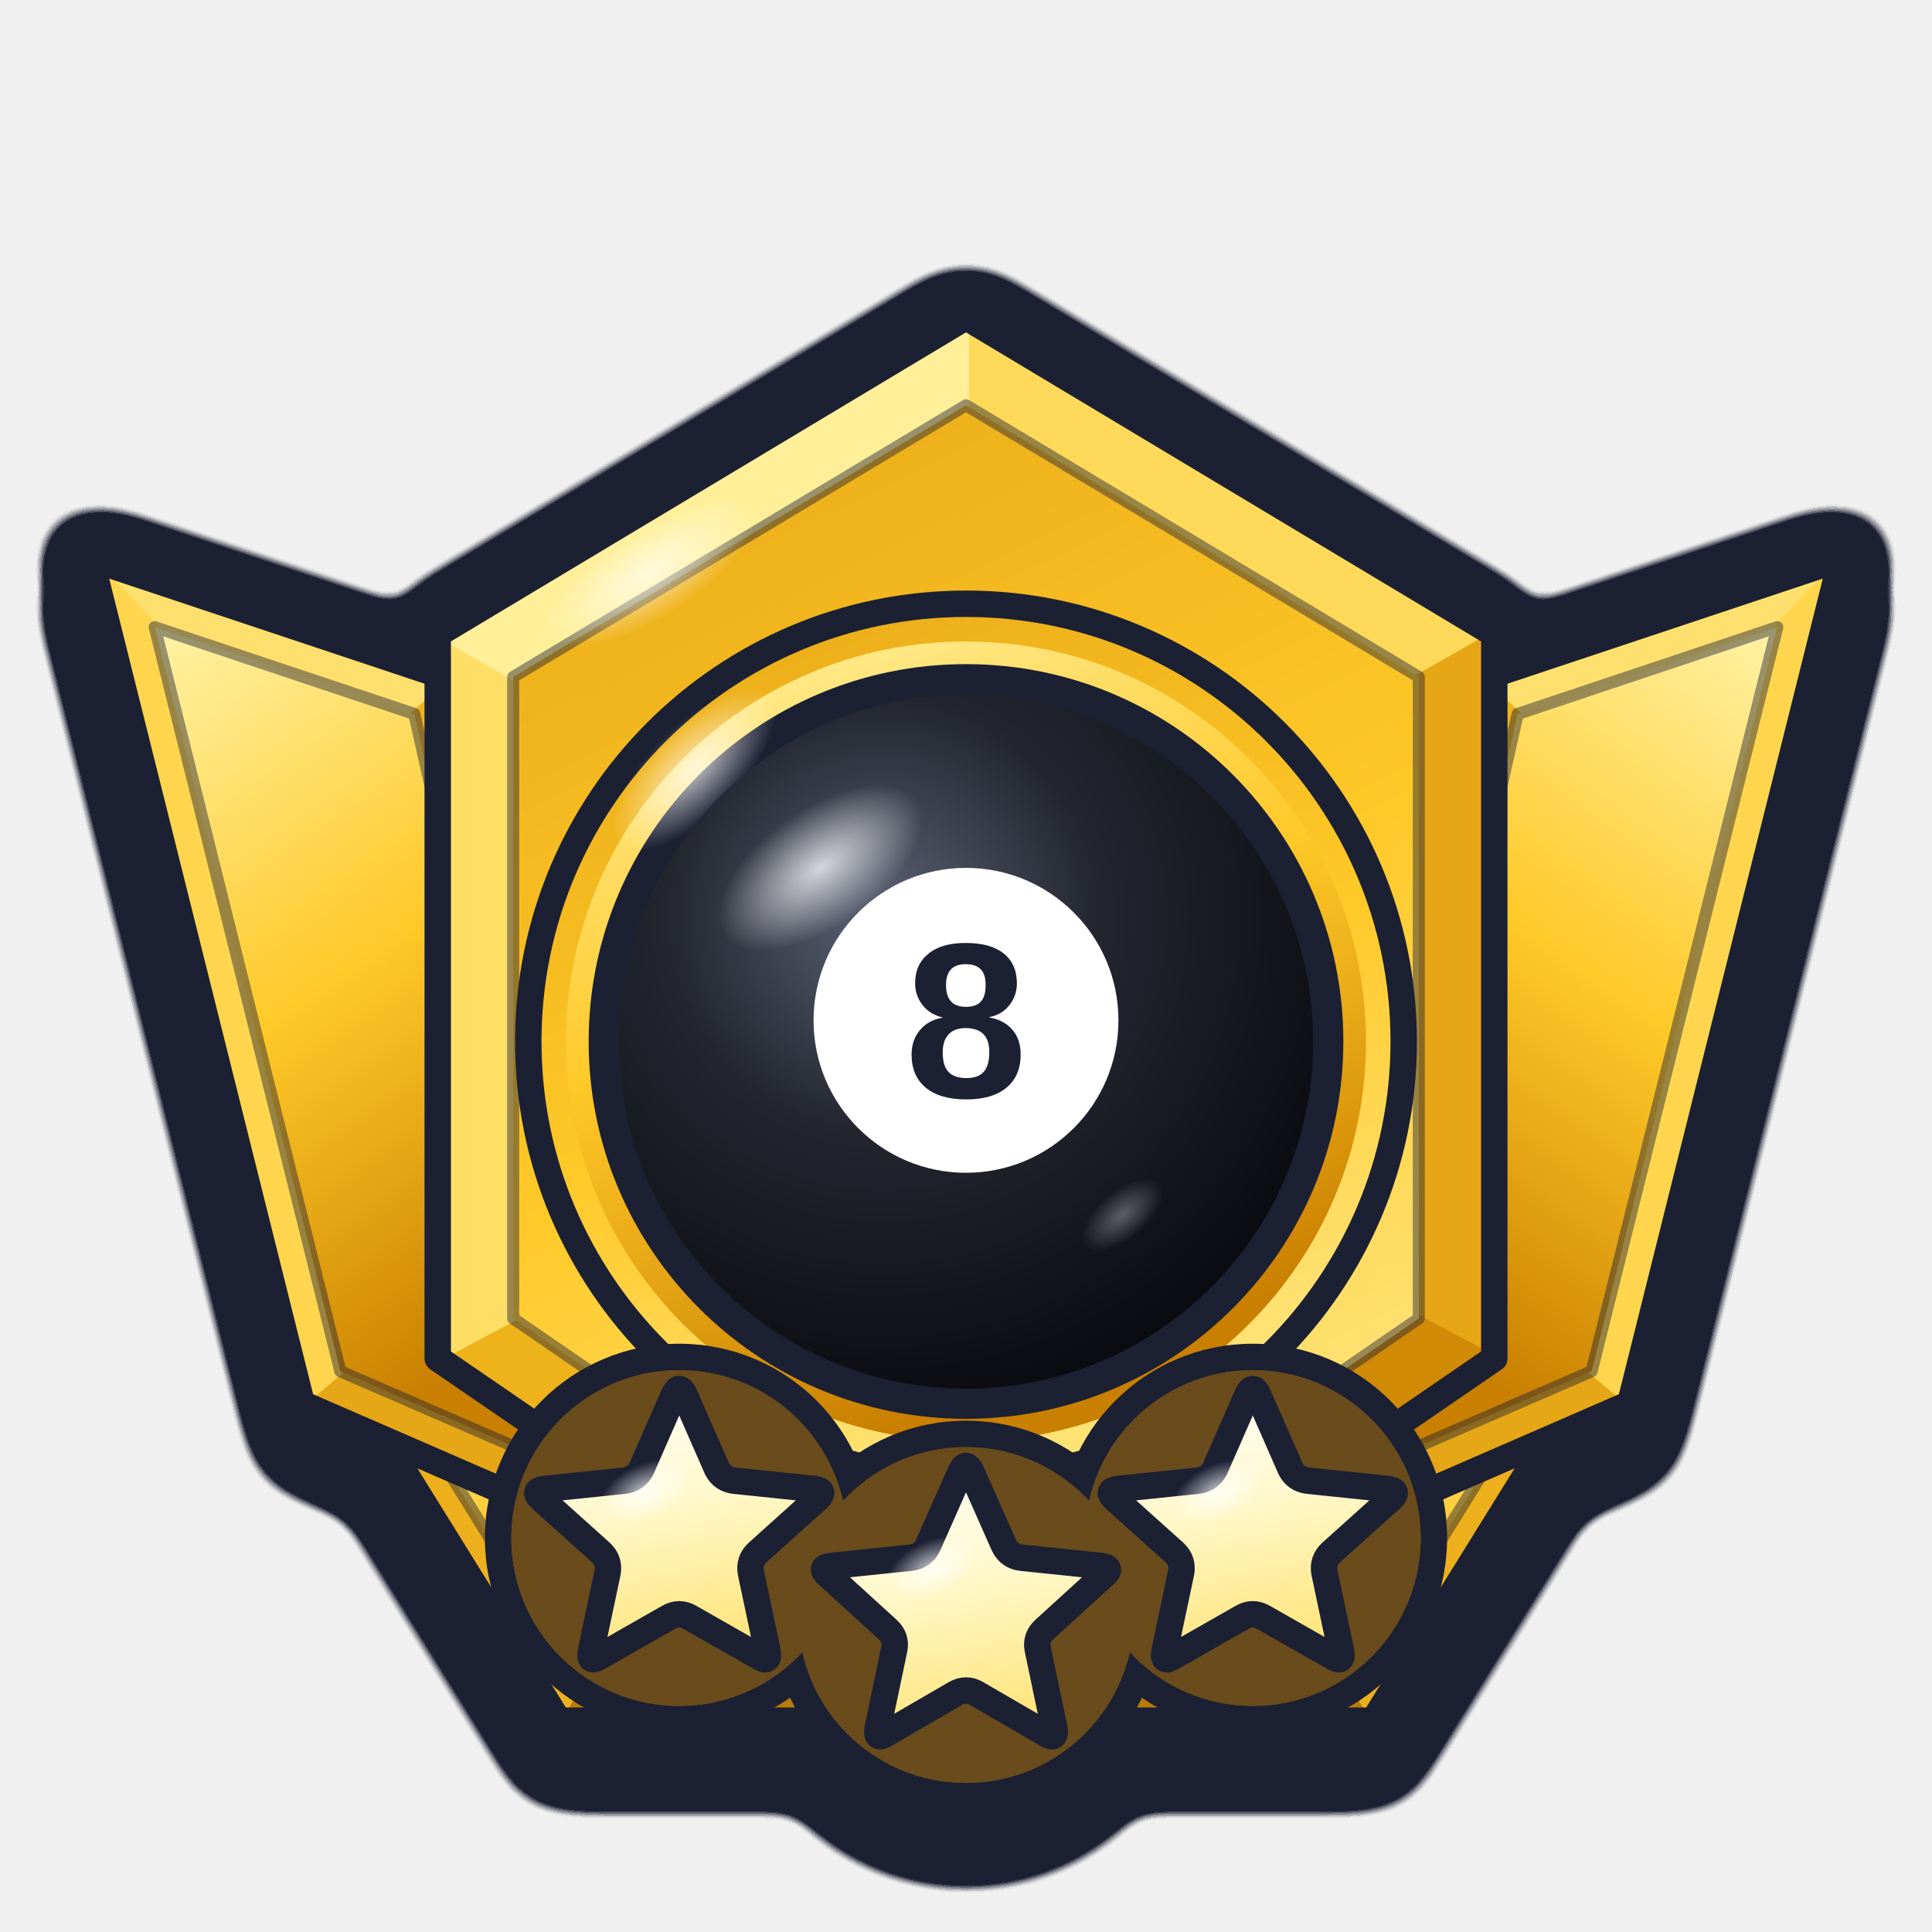
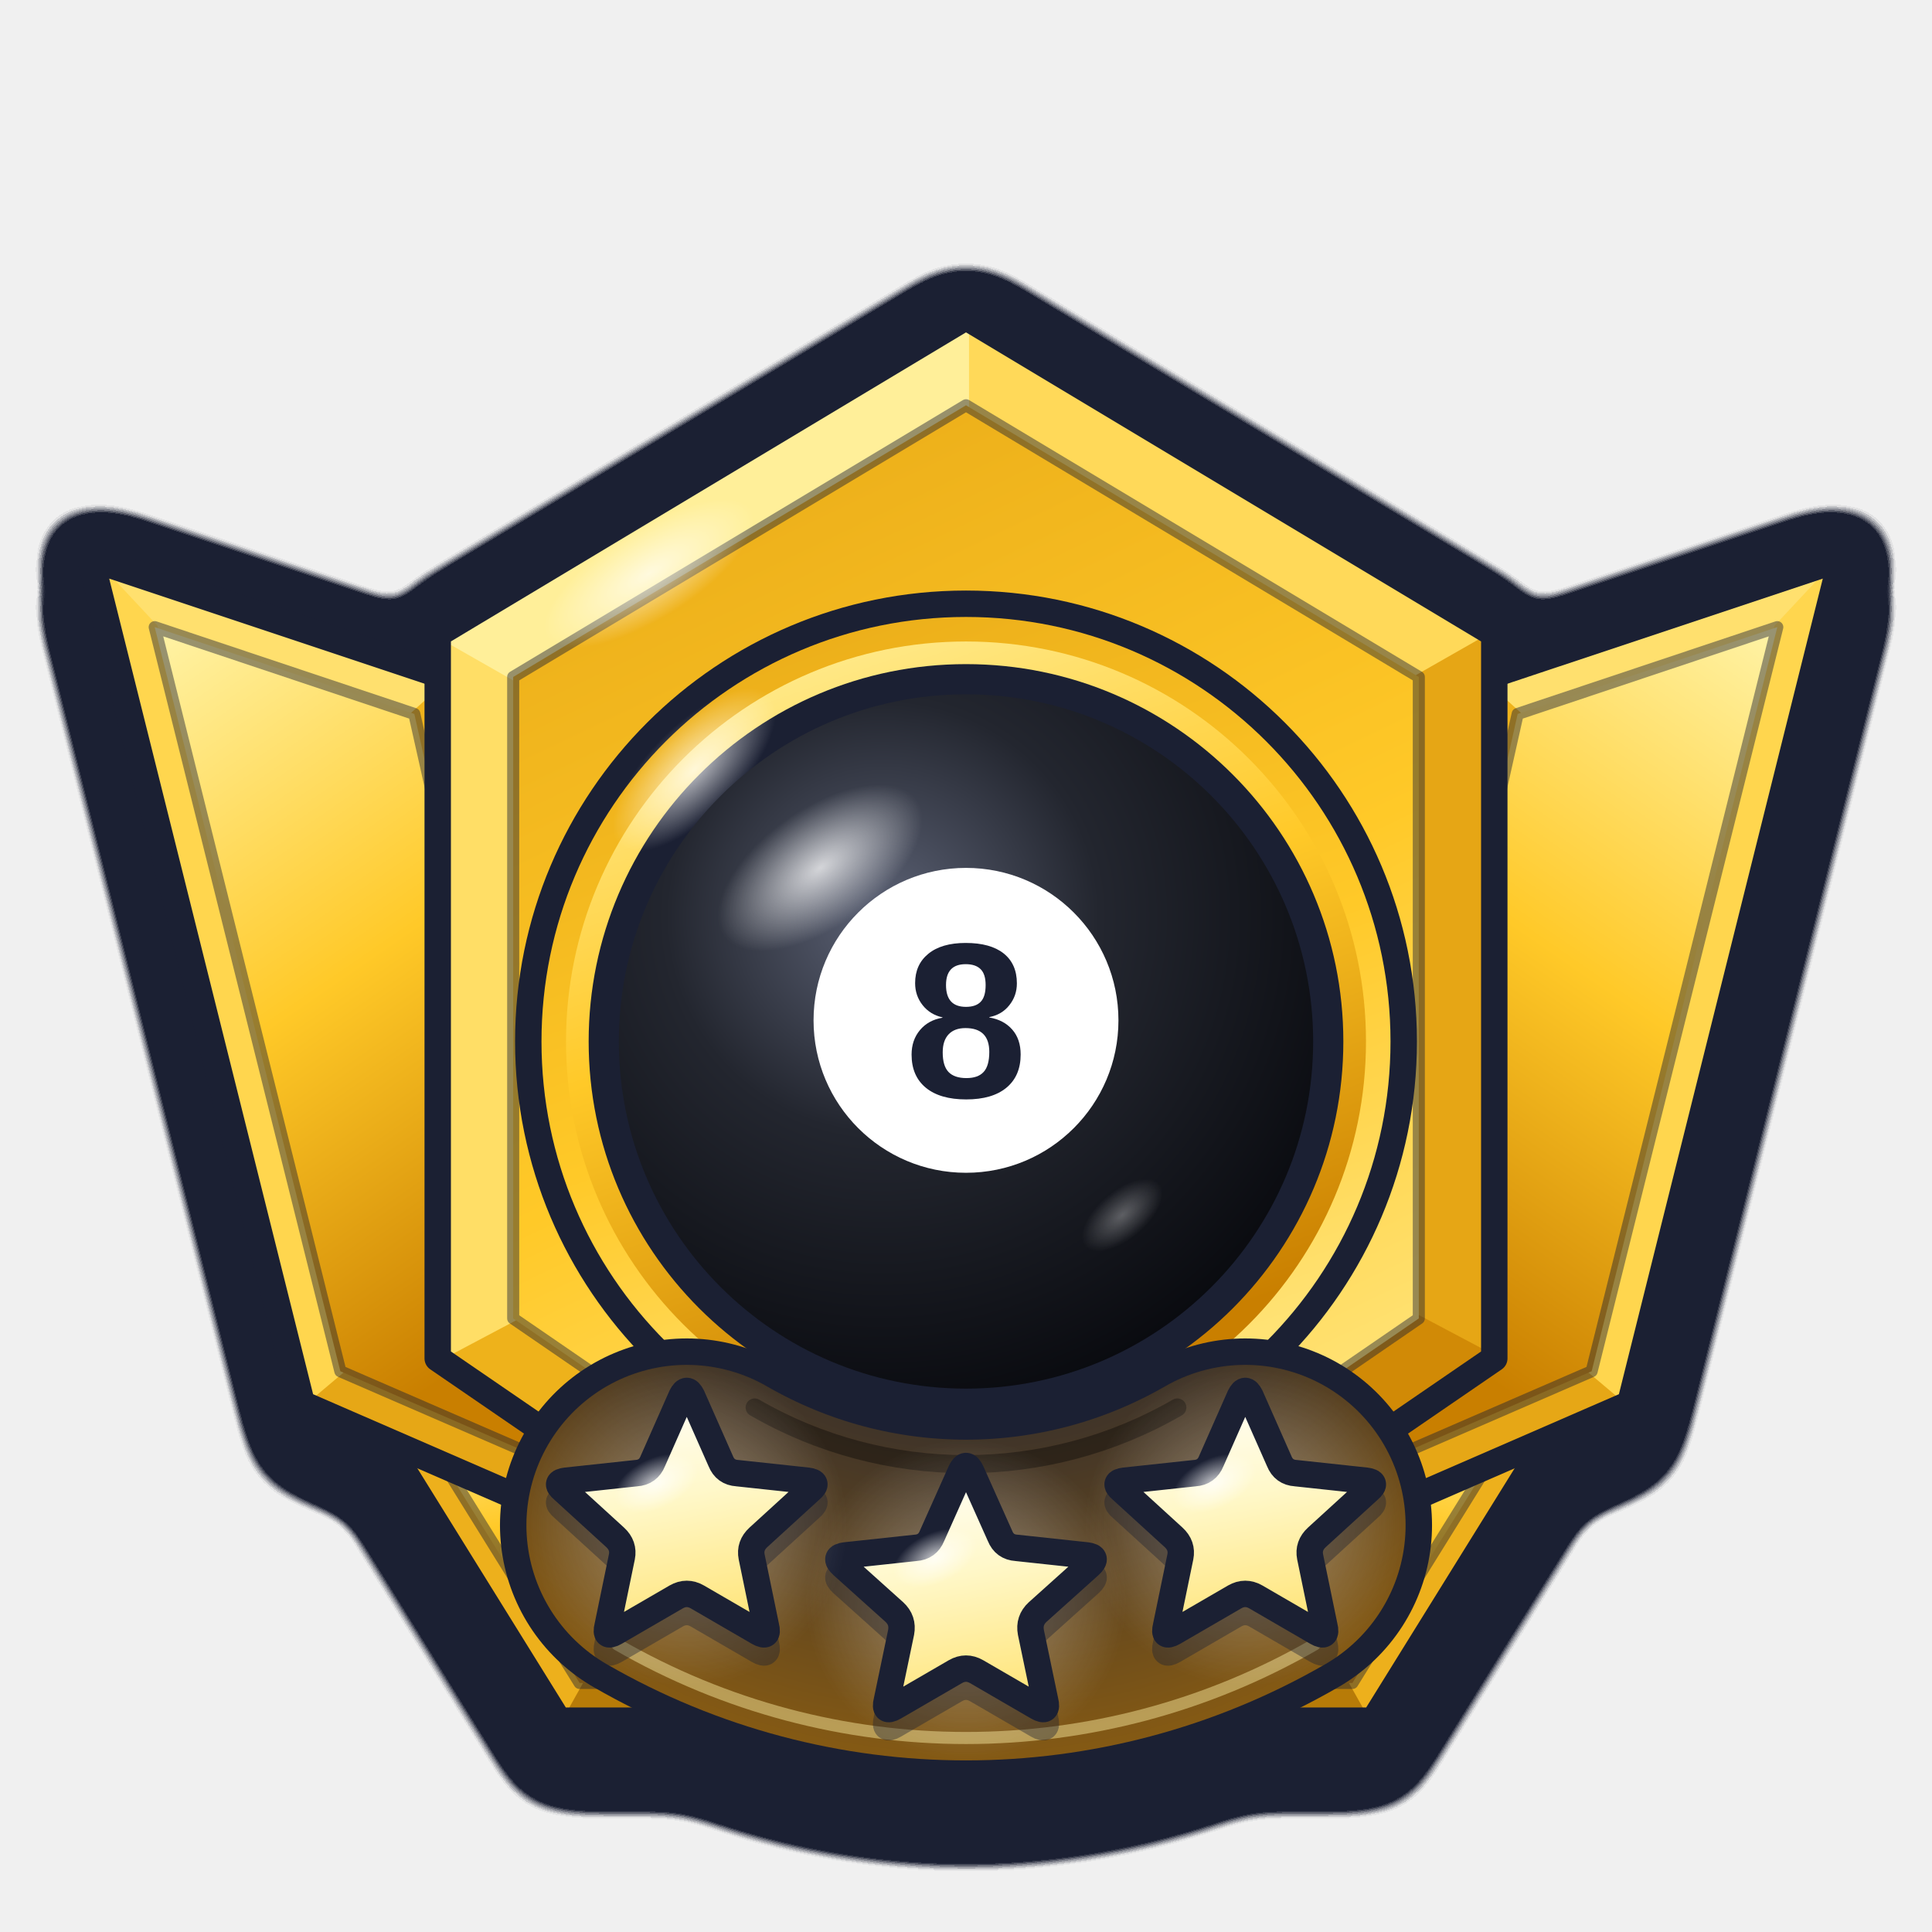
<svg xmlns="http://www.w3.org/2000/svg" width="512" height="512" viewBox="0 0 256 256">
  <defs>
    <linearGradient id="blue" x1="0" y1="0" x2="0.35" y2="1">
      <stop offset="0" stop-color="#9ED3FF" />
      <stop offset="0.45" stop-color="#3B9BFF" />
      <stop offset="1" stop-color="#1F6BD0" />
    </linearGradient>
    <linearGradient id="green" x1="0" y1="0" x2="0.35" y2="1">
      <stop offset="0" stop-color="#A8F5BE" />
      <stop offset="0.45" stop-color="#3DD66B" />
      <stop offset="1" stop-color="#1E9E47" />
    </linearGradient>
    <linearGradient id="red" x1="0" y1="0" x2="0.35" y2="1">
      <stop offset="0" stop-color="#FFA3A3" />
      <stop offset="0.45" stop-color="#FF4D4D" />
      <stop offset="1" stop-color="#C9283A" />
    </linearGradient>
    <linearGradient id="gold" x1="0" y1="0" x2="0.35" y2="1">
      <stop offset="0" stop-color="#FFF1A0" />
      <stop offset="0.45" stop-color="#FFC928" />
      <stop offset="1" stop-color="#DB8E00" />
    </linearGradient>
    <linearGradient id="wood" x1="0" y1="0" x2="0.35" y2="1">
      <stop offset="0" stop-color="#FFD9A0" />
      <stop offset="0.45" stop-color="#E7A35C" />
      <stop offset="1" stop-color="#A8622A" />
    </linearGradient>
    <linearGradient id="darkwood" x1="0" y1="0" x2="0.35" y2="1">
      <stop offset="0" stop-color="#C07A45" />
      <stop offset="0.45" stop-color="#8A4B22" />
      <stop offset="1" stop-color="#5E3014" />
    </linearGradient>
    <linearGradient id="white" x1="0" y1="0" x2="0.35" y2="1">
      <stop offset="0" stop-color="#FFFFFF" />
      <stop offset="0.45" stop-color="#F4F8FF" />
      <stop offset="1" stop-color="#C9D6EA" />
    </linearGradient>
    <linearGradient id="grey" x1="0" y1="0" x2="0.35" y2="1">
      <stop offset="0" stop-color="#E4E9F2" />
      <stop offset="0.45" stop-color="#AEB8C8" />
      <stop offset="1" stop-color="#7B869A" />
    </linearGradient>
    <linearGradient id="steel" x1="0" y1="0" x2="0.35" y2="1">
      <stop offset="0" stop-color="#D8E6F7" />
      <stop offset="0.45" stop-color="#9FB2CC" />
      <stop offset="1" stop-color="#6A7D98" />
    </linearGradient>
    <linearGradient id="cloth" x1="0" y1="0" x2="0.35" y2="1">
      <stop offset="0" stop-color="#6FE08E" />
      <stop offset="0.45" stop-color="#2FA24F" />
      <stop offset="1" stop-color="#1C7A37" />
    </linearGradient>
    <linearGradient id="sad" x1="0" y1="0" x2="0.35" y2="1">
      <stop offset="0" stop-color="#C4D4EE" />
      <stop offset="0.45" stop-color="#8EA3C7" />
      <stop offset="1" stop-color="#5E7299" />
    </linearGradient>
    <linearGradient id="purple" x1="0" y1="0" x2="0.35" y2="1">
      <stop offset="0" stop-color="#D7B8FF" />
      <stop offset="0.45" stop-color="#A259FF" />
      <stop offset="1" stop-color="#6E2FD0" />
    </linearGradient>
    <radialGradient id="shine" cx="0.5" cy="0.5" r="0.5">
      <stop offset="0" stop-color="#FFFFFF" stop-opacity="0.9" />
      <stop offset="1" stop-color="#FFFFFF" stop-opacity="0" />
    </radialGradient>
    <filter id="ink" x="-30%" y="-30%" width="160%" height="160%" color-interpolation-filters="sRGB">
      <feGaussianBlur in="SourceAlpha" stdDeviation="6.92" result="blur" />
      <feComponentTransfer in="blur" result="grown">
        <feFuncA type="linear" slope="7" intercept="-0.35" />
      </feComponentTransfer>
      <feOffset in="grown" dy="6" result="lip" />
      <feMerge result="both">
        <feMergeNode in="lip" />
        <feMergeNode in="grown" />
      </feMerge>
      <feFlood flood-color="#1B2033" />
      <feComposite in2="both" operator="in" result="outline" />
      <feMerge>
        <feMergeNode in="outline" />
        <feMergeNode in="SourceGraphic" />
      </feMerge>
    </filter>
  </defs>
  <defs>
    <filter id="badgeInk" x="-20%" y="-20%" width="140%" height="140%" color-interpolation-filters="sRGB">
      <feGaussianBlur in="SourceAlpha" stdDeviation="3.2" result="blur" />
      <feComponentTransfer in="blur" result="grown">
        <feFuncA type="linear" slope="40" intercept="-0.716" />
      </feComponentTransfer>
      <feOffset in="grown" dy="5" result="lip" />
      <feMerge result="both">
        <feMergeNode in="lip" />
        <feMergeNode in="grown" />
      </feMerge>
      <feFlood flood-color="#1B2033" />
      <feComposite in2="both" operator="in" result="outline" />
      <feMerge>
        <feMergeNode in="outline" />
        <feMergeNode in="SourceGraphic" />
      </feMerge>
    </filter>
  </defs>
  <defs>
    <linearGradient id="m" x1="0" y1="0" x2="0.35" y2="1">
      <stop offset="0.00" stop-color="#FFF3A6" />
      <stop offset="0.50" stop-color="#FFC928" />
      <stop offset="1.00" stop-color="#C97F00" />
    </linearGradient>
    <linearGradient id="r" x1="0" y1="0" x2="0.35" y2="1">
      <stop offset="0.00" stop-color="#E7A816" />
      <stop offset="0.60" stop-color="#FFC928" />
      <stop offset="1.00" stop-color="#FFE274" />
    </linearGradient>
    <linearGradient id="w" x1="0" y1="0" x2="0.35" y2="1">
      <stop offset="0.00" stop-color="#FFE47A" />
      <stop offset="0.55" stop-color="#FFC928" />
      <stop offset="1.00" stop-color="#C97F00" />
    </linearGradient>
    <linearGradient id="c" x1="0" y1="0" x2="0.3" y2="1">
      <stop offset="0.00" stop-color="#FFF8CA" />
      <stop offset="0.55" stop-color="#FFDC61" />
      <stop offset="1.00" stop-color="#FFC928" />
    </linearGradient>
    <linearGradient id="s" x1="0" y1="0" x2="0.2" y2="1">
      <stop offset="0.00" stop-color="#FFFFFF" />
      <stop offset="0.50" stop-color="#FFF8CA" />
      <stop offset="1.00" stop-color="#FFE680" />
    </linearGradient>
    <linearGradient id="g" x1="0" y1="0" x2="0.35" y2="1">
      <stop offset="0.00" stop-color="#FFF3A6" />
      <stop offset="0.50" stop-color="#FFC928" />
      <stop offset="1.00" stop-color="#C97F00" />
    </linearGradient>
    <linearGradient id="gr" x1="0" y1="0" x2="0.35" y2="1">
      <stop offset="0.00" stop-color="#E7A816" />
      <stop offset="0.60" stop-color="#FFC928" />
      <stop offset="1.00" stop-color="#FFE274" />
    </linearGradient>
    <radialGradient id="ball" cx="0.38" cy="0.32" r="0.78">
      <stop offset="0" stop-color="#5C6275" />
      <stop offset="0.4" stop-color="#23262F" />
      <stop offset="1" stop-color="#06070B" />
    </radialGradient>
  </defs>
  <g filter="url(#badgeInk)">
    <path d="M38.0 170.0 L86.0 198.0 L82.8 201.9 L52.9 184.5 Z" fill="#F4C238" stroke="#F4C238" stroke-width="0.8" />
    <path d="M86.0 198.0 L112.0 228.0 L101.1 223.0 L82.8 201.9 Z" fill="#EEB423" stroke="#EEB423" stroke-width="0.8" />
    <path d="M112.0 228.0 L74.0 228.0 L76.8 223.0 L101.1 223.0 Z" fill="#B77B08" stroke="#B77B08" stroke-width="0.8" />
    <path d="M74.0 228.0 L38.0 170.0 L52.9 184.5 L76.8 223.0 Z" fill="#EDB01C" stroke="#EDB01C" stroke-width="0.8" />
    <path d="M52.9 184.5 L82.8 201.9 L101.1 223.0 L76.8 223.0 Z" fill="url(#m)" />
    <path d="M52.9 184.5 L82.8 201.9 L101.1 223.0 L76.8 223.0 Z" fill="none" stroke="#1B2033" stroke-width="1.6" stroke-opacity="0.45" stroke-linejoin="round" />
    <path d="M38.0 170.0 L86.0 198.0 L112.0 228.0 L74.0 228.0 Z" fill="none" stroke="#1B2033" stroke-width="3.5" stroke-linejoin="round" />
    <path d="M12.0 74.0 L60.0 90.0 L54.9 94.6 L20.5 83.1 Z" fill="#FFE06E" stroke="#FFE06E" stroke-width="0.8" />
    <path d="M60.0 90.0 L86.0 206.0 L77.6 195.8 L54.9 94.6 Z" fill="#EFB31C" stroke="#EFB31C" stroke-width="0.8" />
    <path d="M86.0 206.0 L40.0 186.0 L45.1 181.7 L77.6 195.8 Z" fill="#E6A716" stroke="#E6A716" stroke-width="0.8" />
    <path d="M40.0 186.0 L12.0 74.0 L20.5 83.1 L45.1 181.7 Z" fill="#FFD64E" stroke="#FFD64E" stroke-width="0.8" />
    <path d="M20.5 83.1 L54.9 94.6 L77.6 195.8 L45.1 181.7 Z" fill="url(#m)" />
    <path d="M20.5 83.1 L54.9 94.6 L77.6 195.8 L45.1 181.7 Z" fill="none" stroke="#1B2033" stroke-width="1.6" stroke-opacity="0.45" stroke-linejoin="round" />
    <path d="M12.0 74.0 L60.0 90.0 L86.0 206.0 L40.0 186.0 Z" fill="none" stroke="#1B2033" stroke-width="3.5" stroke-linejoin="round" />
    <g transform="matrix(-1 0 0 1 256 0)">
      <path d="M38.0 170.0 L86.0 198.0 L82.8 201.9 L52.9 184.5 Z" fill="#F4C238" stroke="#F4C238" stroke-width="0.8" />
      <path d="M86.0 198.0 L112.0 228.0 L101.1 223.0 L82.8 201.9 Z" fill="#EEB423" stroke="#EEB423" stroke-width="0.8" />
      <path d="M112.0 228.0 L74.0 228.0 L76.8 223.0 L101.1 223.0 Z" fill="#B77B08" stroke="#B77B08" stroke-width="0.8" />
      <path d="M74.0 228.0 L38.0 170.0 L52.9 184.5 L76.8 223.0 Z" fill="#EDB01C" stroke="#EDB01C" stroke-width="0.8" />
      <path d="M52.9 184.5 L82.8 201.9 L101.1 223.0 L76.8 223.0 Z" fill="url(#m)" />
      <path d="M52.9 184.5 L82.8 201.9 L101.1 223.0 L76.8 223.0 Z" fill="none" stroke="#1B2033" stroke-width="1.6" stroke-opacity="0.45" stroke-linejoin="round" />
      <path d="M38.0 170.0 L86.0 198.0 L112.0 228.0 L74.0 228.0 Z" fill="none" stroke="#1B2033" stroke-width="3.5" stroke-linejoin="round" />
      <path d="M12.0 74.0 L60.0 90.0 L54.9 94.6 L20.5 83.1 Z" fill="#FFE06E" stroke="#FFE06E" stroke-width="0.8" />
      <path d="M60.0 90.0 L86.0 206.0 L77.6 195.8 L54.9 94.6 Z" fill="#EFB31C" stroke="#EFB31C" stroke-width="0.8" />
      <path d="M86.0 206.0 L40.0 186.0 L45.1 181.7 L77.6 195.8 Z" fill="#E6A716" stroke="#E6A716" stroke-width="0.8" />
      <path d="M40.0 186.0 L12.0 74.0 L20.5 83.1 L45.1 181.7 Z" fill="#FFD64E" stroke="#FFD64E" stroke-width="0.8" />
      <path d="M20.5 83.1 L54.9 94.6 L77.6 195.8 L45.1 181.7 Z" fill="url(#m)" />
      <path d="M20.5 83.1 L54.9 94.6 L77.6 195.8 L45.1 181.7 Z" fill="none" stroke="#1B2033" stroke-width="1.6" stroke-opacity="0.45" stroke-linejoin="round" />
      <path d="M12.0 74.0 L60.0 90.0 L86.0 206.0 L40.0 186.0 Z" fill="none" stroke="#1B2033" stroke-width="3.5" stroke-linejoin="round" />
    </g>
    <path d="M128.0 42.0 L198.0 84.0 L188.0 89.7 L128.0 53.7 Z" fill="#FFD959" stroke="#FFD959" stroke-width="0.8" />
    <path d="M198.0 84.0 L198.0 180.0 L188.0 174.7 L188.0 89.7 Z" fill="#E6A615" stroke="#E6A615" stroke-width="0.8" />
    <path d="M198.0 180.0 L128.0 228.0 L128.0 215.9 L188.0 174.7 Z" fill="#D18A06" stroke="#D18A06" stroke-width="0.8" />
    <path d="M128.0 228.0 L58.0 180.0 L68.0 174.7 L128.0 215.9 Z" fill="#EEB21B" stroke="#EEB21B" stroke-width="0.8" />
    <path d="M58.0 180.0 L58.0 84.0 L68.0 89.7 L68.0 174.7 Z" fill="#FFDE66" stroke="#FFDE66" stroke-width="0.8" />
    <path d="M58.0 84.0 L128.0 42.0 L128.0 53.7 L68.0 89.7 Z" fill="#FFEF99" stroke="#FFEF99" stroke-width="0.8" />
    <path d="M128.0 53.7 L188.0 89.7 L188.0 174.7 L128.0 215.9 L68.0 174.7 L68.0 89.7 Z" fill="url(#r)" />
    <path d="M128.0 53.7 L188.0 89.7 L188.0 174.7 L128.0 215.9 L68.0 174.7 L68.0 89.7 Z" fill="none" stroke="#1B2033" stroke-width="1.6" stroke-opacity="0.45" stroke-linejoin="round" />
    <path d="M128.0 42.0 L198.0 84.0 L198.0 180.0 L128.0 228.0 L58.0 180.0 L58.0 84.0 Z" fill="none" stroke="#1B2033" stroke-width="3.5" stroke-linejoin="round" />
    <ellipse cx="86" cy="76" rx="16" ry="6" fill="url(#shine)" opacity="0.75" transform="rotate(-32 86 76)" />
    <circle cx="128" cy="138" r="58" fill="url(#r)" stroke="#1B2033" stroke-width="3.5" />
    <circle cx="128" cy="138" r="53" fill="url(#m)" />
    <circle cx="128" cy="138" r="50" fill="#1B2033" />
    <ellipse cx="92" cy="102" rx="14" ry="6" fill="url(#shine)" opacity="0.8" transform="rotate(-45 92 102)" />
    <circle cx="128" cy="138" r="46" fill="url(#ball)" />
    <circle cx="128.0" cy="135.2" r="20.2" fill="#FFFFFF" />
    <text x="128.0" y="145.4" font-family="Arial Black, Arial, sans-serif" font-weight="900" font-size="29.3" text-anchor="middle" fill="#1B2033">8</text>
    <ellipse cx="108.68" cy="115.0" rx="15.64" ry="7.82" fill="url(#shine)" opacity="0.85" transform="rotate(-35 108.68 115.0)" />
    <ellipse cx="148.7" cy="161.0" rx="6.44" ry="3.22" fill="url(#shine)" opacity="0.35" transform="rotate(-40 148.7 161.0)" />
-     <circle cx="166.0" cy="203.8" r="24.0" fill="#694B1C" stroke="#1B2033" stroke-width="3.5" />
-     <circle cx="128.0" cy="214.0" r="24.0" fill="#694B1C" stroke="#1B2033" stroke-width="3.5" />
-     <circle cx="90.0" cy="203.8" r="24.0" fill="#694B1C" stroke="#1B2033" stroke-width="3.5" />
-     <circle cx="166.0" cy="203.8" r="22.25" fill="#694B1C" />
-     <circle cx="128.0" cy="214.0" r="22.25" fill="#694B1C" />
-     <circle cx="90.0" cy="203.8" r="22.25" fill="#694B1C" />
-     <path d="M165.3 184.8 Q166.0 183.3 166.7 184.8 L171.0 194.6 Q171.7 196.0 173.3 196.2 L183.9 197.3 Q185.5 197.5 184.3 198.6 L176.4 205.7 Q175.2 206.8 175.5 208.4 L177.7 218.8 Q178.0 220.4 176.7 219.6 L167.4 214.3 Q166.0 213.5 164.6 214.3 L155.3 219.6 Q154.0 220.4 154.3 218.8 L156.5 208.4 Q156.8 206.8 155.6 205.7 L147.7 198.6 Q146.5 197.5 148.1 197.3 L158.7 196.2 Q160.3 196.0 161.0 194.6 Z" fill="url(#s)" stroke="#1B2033" stroke-width="3.5" stroke-linejoin="round" />
-     <ellipse cx="161.49" cy="197.668" rx="6.56" ry="3.69" fill="url(#shine)" opacity="0.85" transform="rotate(-25 161.49 197.6679)" />
-     <path d="M127.3 195.0 Q128.0 193.5 128.7 195.0 L133.0 204.7 Q133.7 206.2 135.3 206.4 L145.9 207.5 Q147.5 207.7 146.3 208.7 L138.4 215.9 Q137.2 217.0 137.5 218.5 L139.7 229.0 Q140.0 230.6 138.7 229.8 L129.4 224.4 Q128.0 223.6 126.6 224.4 L117.3 229.8 Q116.0 230.6 116.3 229.0 L118.5 218.5 Q118.8 217.0 117.6 215.9 L109.7 208.7 Q108.5 207.7 110.1 207.5 L120.7 206.4 Q122.3 206.2 123.0 204.7 Z" fill="url(#s)" stroke="#1B2033" stroke-width="3.5" stroke-linejoin="round" />
-     <ellipse cx="123.49" cy="207.85" rx="6.56" ry="3.69" fill="url(#shine)" opacity="0.85" transform="rotate(-25 123.49 207.85)" />
-     <path d="M89.3 184.8 Q90.0 183.3 90.7 184.8 L95.0 194.6 Q95.7 196.0 97.3 196.2 L107.9 197.3 Q109.5 197.5 108.3 198.6 L100.4 205.7 Q99.2 206.8 99.5 208.4 L101.7 218.8 Q102.0 220.4 100.7 219.6 L91.4 214.3 Q90.0 213.5 88.6 214.3 L79.3 219.6 Q78.0 220.4 78.3 218.8 L80.5 208.4 Q80.8 206.8 79.6 205.7 L71.7 198.6 Q70.5 197.5 72.1 197.3 L82.7 196.2 Q84.3 196.0 85.0 194.6 Z" fill="url(#s)" stroke="#1B2033" stroke-width="3.5" stroke-linejoin="round" />
-     <ellipse cx="85.49" cy="197.668" rx="6.56" ry="3.69" fill="url(#shine)" opacity="0.85" transform="rotate(-25 85.49 197.6679)" />
+     <defs>
+       <radialGradient id="tray" gradientUnits="userSpaceOnUse" cx="128" cy="138" r="97.0">
+         <stop offset="0.526" stop-color="#3E3329" />
+         <stop offset="0.763" stop-color="#61461F" />
+         <stop offset="1" stop-color="#875B13" />
+       </radialGradient>
+       <radialGradient id="glow">
+         <stop offset="0" stop-color="#FFFFFF" stop-opacity="0.5" />
+         <stop offset="1" stop-color="#FFFFFF" stop-opacity="0" />
+       </radialGradient>
+     </defs>
+     <path d="M165.0 202.1 A74 74 0 0 1 91.0 202.1" fill="none" stroke="#1B2033" stroke-width="49.5" stroke-linecap="round" />
+     <path d="M165.0 202.1 A74 74 0 0 1 91.0 202.1" fill="none" stroke="url(#tray)" stroke-width="42.5" stroke-linecap="round" />
+     <path d="M174.2 217.9 A92.3 92.3 0 0 1 81.8 217.9" fill="none" stroke="#FFF3A6" stroke-width="1.6" stroke-opacity="0.45" stroke-linecap="round" />
+     <path d="M156.0 186.5 A56.0 56.0 0 0 1 100.0 186.5" fill="none" stroke="#000000" stroke-width="2.4" stroke-opacity="0.35" stroke-linecap="round" />
+     <circle cx="165.0" cy="202.1" r="21.3" fill="url(#glow)" opacity="0.8" />
+     <path opacity="0.4" d="M164.3 187.4 Q165.0 186.0 165.7 187.4 L169.5 196.0 Q170.1 197.5 171.7 197.6 L181.0 198.6 Q182.6 198.8 181.4 199.8 L174.5 206.1 Q173.3 207.2 173.6 208.7 L175.5 217.9 Q175.9 219.5 174.5 218.7 L166.4 214.0 Q165.0 213.2 163.6 214.0 L155.5 218.7 Q154.1 219.5 154.5 217.9 L156.4 208.7 Q156.7 207.2 155.5 206.1 L148.6 199.8 Q147.4 198.8 149.0 198.6 L158.3 197.6 Q159.9 197.5 160.5 196.0 Z" fill="#000000" stroke="#1B2033" stroke-width="3.5" stroke-linejoin="round" />
+     <ellipse cx="160.93" cy="198.936" rx="5.92" ry="3.33" fill="url(#shine)" opacity="0.85" transform="rotate(-25 160.93 198.9359)" />
+     <path d="M164.3 185.0 Q165.0 183.6 165.7 185.0 L169.5 193.6 Q170.1 195.1 171.7 195.2 L181.0 196.2 Q182.6 196.4 181.4 197.4 L174.5 203.7 Q173.3 204.8 173.6 206.3 L175.5 215.5 Q175.9 217.1 174.5 216.3 L166.4 211.6 Q165.0 210.8 163.6 211.6 L155.5 216.3 Q154.1 217.1 154.5 215.5 L156.4 206.3 Q156.7 204.8 155.5 203.7 L148.6 197.4 Q147.4 196.4 149.0 196.2 L158.3 195.2 Q159.9 195.1 160.5 193.6 Z" fill="url(#s)" stroke="#1B2033" stroke-width="3.5" stroke-linejoin="round" />
+     <ellipse cx="160.93" cy="196.536" rx="5.92" ry="3.33" fill="url(#shine)" opacity="0.85" transform="rotate(-25 160.93 196.5359)" />
+     <circle cx="128.0" cy="212.0" r="21.3" fill="url(#glow)" opacity="0.8" />
+     <path opacity="0.4" d="M127.3 197.4 Q128.0 195.9 128.7 197.4 L132.5 205.9 Q133.1 207.4 134.7 207.5 L144.0 208.5 Q145.6 208.7 144.4 209.8 L137.5 216.0 Q136.3 217.1 136.6 218.7 L138.5 227.8 Q138.9 229.4 137.5 228.6 L129.4 223.9 Q128.0 223.1 126.6 223.9 L118.5 228.6 Q117.1 229.4 117.5 227.8 L119.4 218.7 Q119.7 217.1 118.5 216.0 L111.6 209.8 Q110.4 208.7 112.0 208.5 L121.3 207.5 Q122.9 207.4 123.5 205.9 Z" fill="#000000" stroke="#1B2033" stroke-width="3.5" stroke-linejoin="round" />
+     <ellipse cx="123.93" cy="208.85" rx="5.92" ry="3.33" fill="url(#shine)" opacity="0.85" transform="rotate(-25 123.93 208.85)" />
+     <path d="M127.3 195.0 Q128.0 193.5 128.7 195.0 L132.5 203.5 Q133.1 205.0 134.7 205.1 L144.0 206.1 Q145.6 206.3 144.4 207.4 L137.5 213.6 Q136.3 214.7 136.6 216.3 L138.5 225.4 Q138.9 227.0 137.5 226.2 L129.4 221.5 Q128.0 220.7 126.6 221.5 L118.5 226.2 Q117.1 227.0 117.5 225.4 L119.4 216.3 Q119.7 214.7 118.5 213.6 L111.6 207.4 Q110.4 206.3 112.0 206.1 L121.3 205.1 Q122.9 205.0 123.5 203.5 Z" fill="url(#s)" stroke="#1B2033" stroke-width="3.5" stroke-linejoin="round" />
+     <ellipse cx="123.93" cy="206.45" rx="5.92" ry="3.33" fill="url(#shine)" opacity="0.85" transform="rotate(-25 123.93 206.45)" />
+     <circle cx="91.0" cy="202.1" r="21.3" fill="url(#glow)" opacity="0.8" />
+     <path opacity="0.4" d="M90.3 187.4 Q91.0 186.0 91.7 187.4 L95.5 196.0 Q96.1 197.5 97.7 197.6 L107.0 198.6 Q108.6 198.8 107.4 199.8 L100.5 206.1 Q99.3 207.2 99.6 208.7 L101.5 217.9 Q101.9 219.5 100.5 218.7 L92.4 214.0 Q91.0 213.2 89.6 214.0 L81.5 218.7 Q80.1 219.5 80.5 217.9 L82.4 208.7 Q82.7 207.2 81.5 206.1 L74.6 199.8 Q73.4 198.8 75.0 198.6 L84.3 197.6 Q85.9 197.5 86.5 196.0 Z" fill="#000000" stroke="#1B2033" stroke-width="3.5" stroke-linejoin="round" />
+     <ellipse cx="86.93" cy="198.936" rx="5.92" ry="3.33" fill="url(#shine)" opacity="0.85" transform="rotate(-25 86.93 198.9359)" />
+     <path d="M90.3 185.0 Q91.0 183.6 91.7 185.0 L95.5 193.6 Q96.1 195.1 97.7 195.2 L107.0 196.2 Q108.6 196.4 107.4 197.4 L100.5 203.7 Q99.3 204.8 99.6 206.3 L101.5 215.5 Q101.9 217.1 100.5 216.3 L92.4 211.6 Q91.0 210.8 89.6 211.6 L81.5 216.3 Q80.1 217.1 80.5 215.5 L82.4 206.3 Q82.7 204.8 81.5 203.7 L74.6 197.4 Q73.4 196.4 75.0 196.2 L84.3 195.2 Q85.9 195.1 86.5 193.6 Z" fill="url(#s)" stroke="#1B2033" stroke-width="3.5" stroke-linejoin="round" />
+     <ellipse cx="86.93" cy="196.536" rx="5.92" ry="3.33" fill="url(#shine)" opacity="0.85" transform="rotate(-25 86.93 196.5359)" />
  </g>
</svg>
